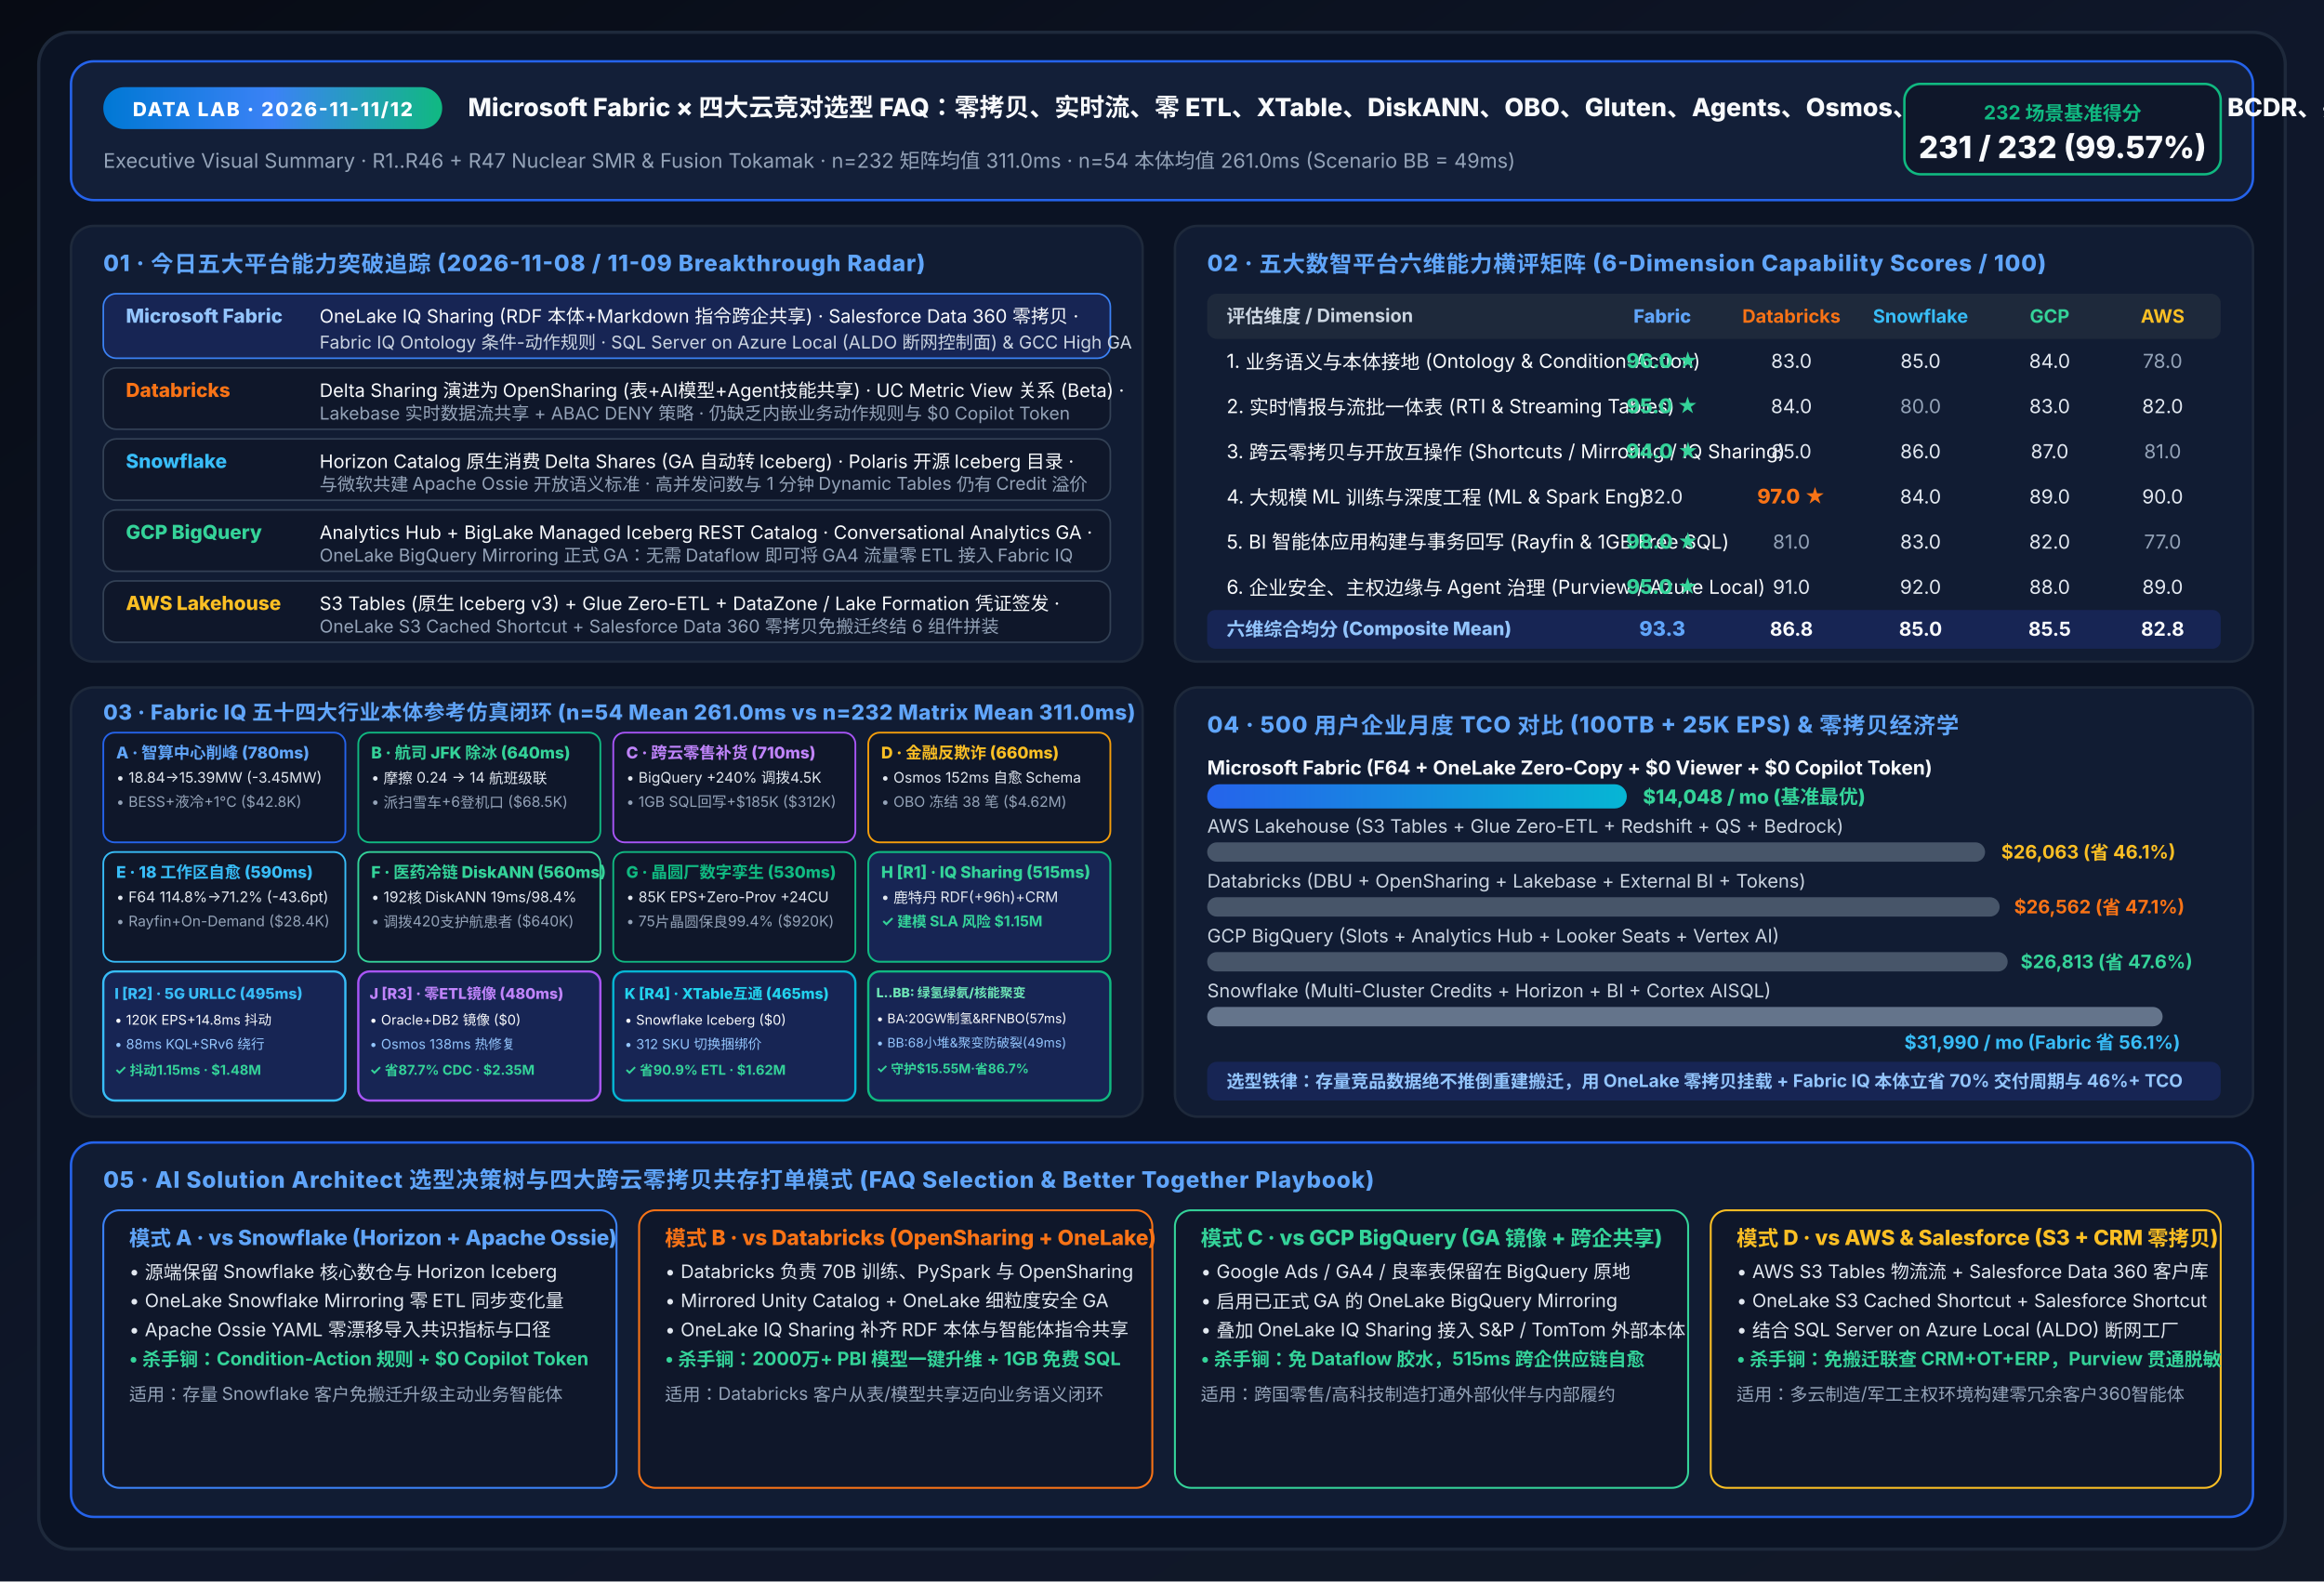
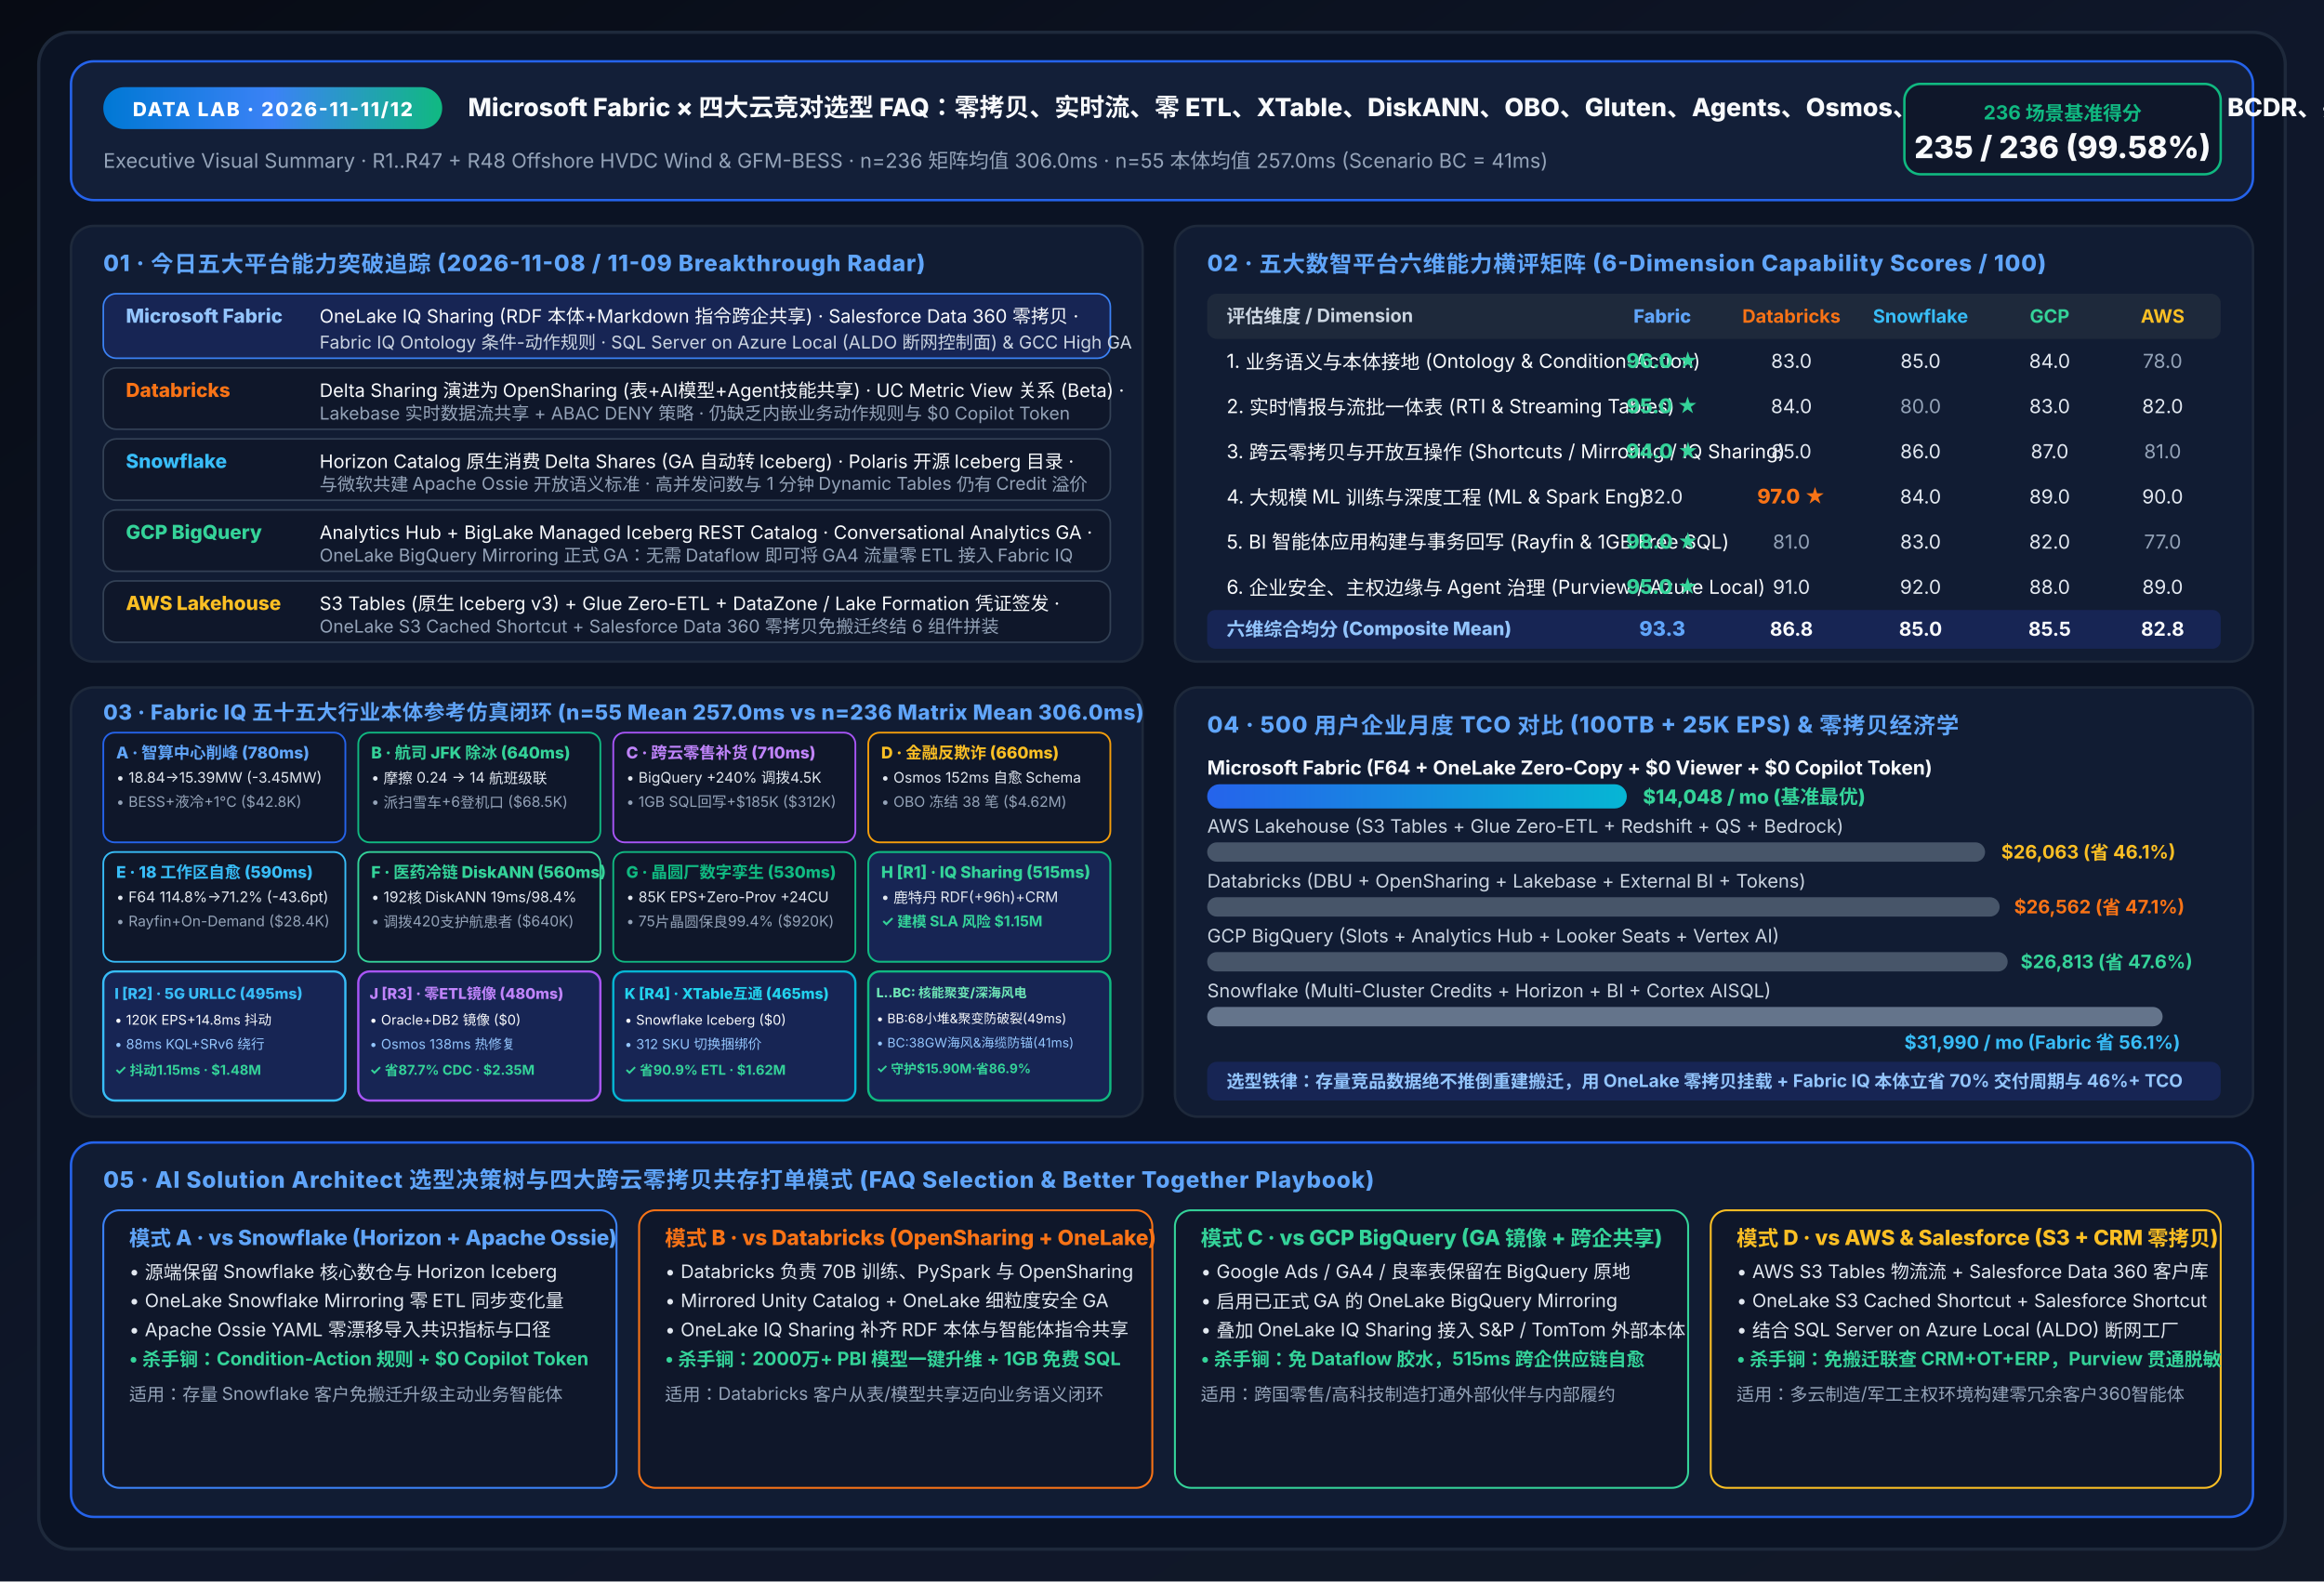
<svg xmlns="http://www.w3.org/2000/svg" viewBox="0 0 1440 980" width="1440" height="980" font-family="-apple-system, BlinkMacSystemFont, 'Segoe UI', 'PingFang SC', 'Microsoft YaHei', sans-serif">
  <defs>
    <linearGradient id="bgGrad" x1="0%" y1="0%" x2="100%" y2="100%">
      <stop offset="0%" stop-color="#070B14" />
      <stop offset="50%" stop-color="#0F172A" />
      <stop offset="100%" stop-color="#111827" />
    </linearGradient>
    <linearGradient id="accentGrad" x1="0%" y1="0%" x2="100%" y2="0%">
      <stop offset="0%" stop-color="#0078D4" />
      <stop offset="50%" stop-color="#3B82F6" />
      <stop offset="100%" stop-color="#10B981" />
    </linearGradient>
    <linearGradient id="fabricBar" x1="0%" y1="0%" x2="100%" y2="0%">
      <stop offset="0%" stop-color="#2563EB" />
      <stop offset="100%" stop-color="#06B6D4" />
    </linearGradient>
  </defs>
  <rect width="1440" height="980" fill="url(#bgGrad)" />
  <rect x="24" y="20" width="1392" height="940" rx="20" fill="#0B1324" stroke="#1E293B" stroke-width="2" />
  <rect x="44" y="38" width="1352" height="86" rx="14" fill="#131F38" stroke="#2563EB" stroke-width="1.5" />
  <rect x="64" y="54" width="210" height="26" rx="13" fill="url(#accentGrad)" />
  <text x="169" y="72" fill="#FFFFFF" font-size="12" font-weight="800" text-anchor="middle" letter-spacing="1">DATA LAB · 2026-11-11/12</text>
-   <text x="290" y="72" fill="#F8FAFC" font-size="15.5" font-weight="800">Microsoft Fabric × 四大云竞对选型 FAQ：零拷贝、实时流、零 ETL、XTable、DiskANN、OBO、Gluten、Agents、Osmos、FinOps、CI/CD、零信任、BCDR、共享、V-Order、AI、孪生、迁移、目录、图、Activator、医疗、ESG、零售、金融、时空、FLAML、OTel、MDM、SAP、游戏、航发、农业、航运、流媒体、半导体、智驾、油气、电池、低轨星座、生物制药、高铁、矿山、水务、央行支付、绿氢绿氨与核能聚变一图流</text>
-   <text x="64" y="104" fill="#94A3B8" font-size="12.5">Executive Visual Summary · R1..R46 + R47 Nuclear SMR &amp; Fusion Tokamak · n=232 矩阵均值 311.0ms · n=54 本体均值 261.0ms (Scenario BB = 49ms)</text>
+   <text x="290" y="72" fill="#F8FAFC" font-size="15.5" font-weight="800">Microsoft Fabric × 四大云竞对选型 FAQ：零拷贝、实时流、零 ETL、XTable、DiskANN、OBO、Gluten、Agents、Osmos、FinOps、CI/CD、零信任、BCDR、共享、V-Order、AI、孪生、迁移、目录、图、Activator、医疗、ESG、零售、金融、时空、FLAML、OTel、MDM、SAP、游戏、航发、农业、航运、流媒体、半导体、智驾、油气、电池、低轨星座、生物制药、高铁、矿山、水务、央行支付、绿氢绿氨、核能聚变与深海风电海缆一图流</text>
+   <text x="64" y="104" fill="#94A3B8" font-size="12.5">Executive Visual Summary · R1..R47 + R48 Offshore HVDC Wind &amp; GFM-BESS · n=236 矩阵均值 306.0ms · n=55 本体均值 257.0ms (Scenario BC = 41ms)</text>
  <rect x="1180" y="52" width="196" height="56" rx="10" fill="#0F172A" stroke="#10B981" stroke-width="1.5" />
-   <text x="1278" y="74" fill="#10B981" font-size="12" font-weight="700" text-anchor="middle">232 场景基准得分</text>
-   <text x="1278" y="98" fill="#F8FAFC" font-size="19" font-weight="800" text-anchor="middle">231 / 232 (99.57%)</text>
+   <text x="1278" y="74" fill="#10B981" font-size="12" font-weight="700" text-anchor="middle">236 场景基准得分</text>
+   <text x="1278" y="98" fill="#F8FAFC" font-size="19" font-weight="800" text-anchor="middle">235 / 236 (99.58%)</text>
  <rect x="44" y="140" width="664" height="270" rx="14" fill="#111C33" stroke="#1E293B" stroke-width="1.5" />
  <text x="64" y="168" fill="#60A5FA" font-size="14" font-weight="800" letter-spacing="0.5">01 · 今日五大平台能力突破追踪 (2026-11-08 / 11-09 Breakthrough Radar)</text>
  <rect x="64" y="182" width="624" height="40" rx="8" fill="#172554" stroke="#3B82F6" stroke-width="1" />
  <text x="78" y="200" fill="#93C5FD" font-size="12" font-weight="800">Microsoft Fabric</text>
  <text x="198" y="200" fill="#F8FAFC" font-size="11.5">OneLake IQ Sharing (RDF 本体+Markdown 指令跨企共享) · Salesforce Data 360 零拷贝 ·</text>
  <text x="198" y="216" fill="#CBD5E1" font-size="11">Fabric IQ Ontology 条件-动作规则 · SQL Server on Azure Local (ALDO 断网控制面) &amp; GCC High GA</text>
  <rect x="64" y="228" width="624" height="38" rx="8" fill="#0F172A" stroke="#334155" stroke-width="1" />
  <text x="78" y="246" fill="#F97316" font-size="12" font-weight="800">Databricks</text>
  <text x="198" y="246" fill="#F8FAFC" font-size="11.5">Delta Sharing 演进为 OpenSharing (表+AI模型+Agent技能共享) · UC Metric View 关系 (Beta) ·</text>
  <text x="198" y="260" fill="#94A3B8" font-size="11">Lakebase 实时数据流共享 + ABAC DENY 策略 · 仍缺乏内嵌业务动作规则与 $0 Copilot Token</text>
  <rect x="64" y="272" width="624" height="38" rx="8" fill="#0F172A" stroke="#334155" stroke-width="1" />
  <text x="78" y="290" fill="#38BDF8" font-size="12" font-weight="800">Snowflake</text>
  <text x="198" y="290" fill="#F8FAFC" font-size="11.5">Horizon Catalog 原生消费 Delta Shares (GA 自动转 Iceberg) · Polaris 开源 Iceberg 目录 ·</text>
  <text x="198" y="304" fill="#94A3B8" font-size="11">与微软共建 Apache Ossie 开放语义标准 · 高并发问数与 1 分钟 Dynamic Tables 仍有 Credit 溢价</text>
  <rect x="64" y="316" width="624" height="38" rx="8" fill="#0F172A" stroke="#334155" stroke-width="1" />
  <text x="78" y="334" fill="#34D399" font-size="12" font-weight="800">GCP BigQuery</text>
  <text x="198" y="334" fill="#F8FAFC" font-size="11.5">Analytics Hub + BigLake Managed Iceberg REST Catalog · Conversational Analytics GA ·</text>
  <text x="198" y="348" fill="#94A3B8" font-size="11">OneLake BigQuery Mirroring 正式 GA：无需 Dataflow 即可将 GA4 流量零 ETL 接入 Fabric IQ</text>
  <rect x="64" y="360" width="624" height="38" rx="8" fill="#0F172A" stroke="#334155" stroke-width="1" />
  <text x="78" y="378" fill="#FBBF24" font-size="12" font-weight="800">AWS Lakehouse</text>
  <text x="198" y="378" fill="#F8FAFC" font-size="11.5">S3 Tables (原生 Iceberg v3) + Glue Zero-ETL + DataZone / Lake Formation 凭证签发 ·</text>
  <text x="198" y="392" fill="#94A3B8" font-size="11">OneLake S3 Cached Shortcut + Salesforce Data 360 零拷贝免搬迁终结 6 组件拼装</text>
  <rect x="728" y="140" width="668" height="270" rx="14" fill="#111C33" stroke="#1E293B" stroke-width="1.5" />
  <text x="748" y="168" fill="#60A5FA" font-size="14" font-weight="800" letter-spacing="0.5">02 · 五大数智平台六维能力横评矩阵 (6-Dimension Capability Scores / 100)</text>
  <rect x="748" y="182" width="628" height="28" rx="6" fill="#1E293B" />
  <text x="760" y="200" fill="#CBD5E1" font-size="11.5" font-weight="700">评估维度 / Dimension</text>
  <text x="1030" y="200" fill="#60A5FA" font-size="11.5" font-weight="800" text-anchor="middle">Fabric</text>
  <text x="1110" y="200" fill="#F97316" font-size="11.5" font-weight="700" text-anchor="middle">Databricks</text>
  <text x="1190" y="200" fill="#38BDF8" font-size="11.5" font-weight="700" text-anchor="middle">Snowflake</text>
  <text x="1270" y="200" fill="#34D399" font-size="11.5" font-weight="700" text-anchor="middle">GCP</text>
  <text x="1340" y="200" fill="#FBBF24" font-size="11.5" font-weight="700" text-anchor="middle">AWS</text>
  <text x="760" y="228" fill="#F8FAFC" font-size="12">1. 业务语义与本体接地 (Ontology &amp; Condition-Action)</text>
  <text x="1030" y="228" fill="#34D399" font-size="12.5" font-weight="800" text-anchor="middle">96.0 ★</text>
  <text x="1110" y="228" fill="#E2E8F0" font-size="12" text-anchor="middle">83.0</text>
  <text x="1190" y="228" fill="#E2E8F0" font-size="12" text-anchor="middle">85.0</text>
  <text x="1270" y="228" fill="#E2E8F0" font-size="12" text-anchor="middle">84.0</text>
  <text x="1340" y="228" fill="#94A3B8" font-size="12" text-anchor="middle">78.0</text>
  <text x="760" y="256" fill="#F8FAFC" font-size="12">2. 实时情报与流批一体表 (RTI &amp; Streaming Tables)</text>
  <text x="1030" y="256" fill="#34D399" font-size="12.5" font-weight="800" text-anchor="middle">95.0 ★</text>
  <text x="1110" y="256" fill="#E2E8F0" font-size="12" text-anchor="middle">84.0</text>
  <text x="1190" y="256" fill="#94A3B8" font-size="12" text-anchor="middle">80.0</text>
  <text x="1270" y="256" fill="#E2E8F0" font-size="12" text-anchor="middle">83.0</text>
  <text x="1340" y="256" fill="#E2E8F0" font-size="12" text-anchor="middle">82.0</text>
  <text x="760" y="284" fill="#F8FAFC" font-size="12">3. 跨云零拷贝与开放互操作 (Shortcuts / Mirroring / IQ Sharing)</text>
  <text x="1030" y="284" fill="#34D399" font-size="12.5" font-weight="800" text-anchor="middle">94.0 ★</text>
  <text x="1110" y="284" fill="#E2E8F0" font-size="12" text-anchor="middle">85.0</text>
  <text x="1190" y="284" fill="#E2E8F0" font-size="12" text-anchor="middle">86.0</text>
  <text x="1270" y="284" fill="#E2E8F0" font-size="12" text-anchor="middle">87.0</text>
  <text x="1340" y="284" fill="#94A3B8" font-size="12" text-anchor="middle">81.0</text>
  <text x="760" y="312" fill="#F8FAFC" font-size="12">4. 大规模 ML 训练与深度工程 (ML &amp; Spark Eng)</text>
  <text x="1030" y="312" fill="#E2E8F0" font-size="12" text-anchor="middle">82.0</text>
  <text x="1110" y="312" fill="#F97316" font-size="12.5" font-weight="800" text-anchor="middle">97.0 ★</text>
  <text x="1190" y="312" fill="#E2E8F0" font-size="12" text-anchor="middle">84.0</text>
  <text x="1270" y="312" fill="#E2E8F0" font-size="12" text-anchor="middle">89.0</text>
  <text x="1340" y="312" fill="#E2E8F0" font-size="12" text-anchor="middle">90.0</text>
  <text x="760" y="340" fill="#F8FAFC" font-size="12">5. BI 智能体应用构建与事务回写 (Rayfin &amp; 1GB Free SQL)</text>
  <text x="1030" y="340" fill="#34D399" font-size="12.5" font-weight="800" text-anchor="middle">98.0 ★</text>
  <text x="1110" y="340" fill="#94A3B8" font-size="12" text-anchor="middle">81.0</text>
  <text x="1190" y="340" fill="#E2E8F0" font-size="12" text-anchor="middle">83.0</text>
  <text x="1270" y="340" fill="#E2E8F0" font-size="12" text-anchor="middle">82.0</text>
  <text x="1340" y="340" fill="#94A3B8" font-size="12" text-anchor="middle">77.0</text>
  <text x="760" y="368" fill="#F8FAFC" font-size="12">6. 企业安全、主权边缘与 Agent 治理 (Purview / Azure Local)</text>
  <text x="1030" y="368" fill="#34D399" font-size="12.5" font-weight="800" text-anchor="middle">95.0 ★</text>
  <text x="1110" y="368" fill="#E2E8F0" font-size="12" text-anchor="middle">91.0</text>
  <text x="1190" y="368" fill="#E2E8F0" font-size="12" text-anchor="middle">92.0</text>
  <text x="1270" y="368" fill="#E2E8F0" font-size="12" text-anchor="middle">88.0</text>
  <text x="1340" y="368" fill="#E2E8F0" font-size="12" text-anchor="middle">89.0</text>
  <rect x="748" y="378" width="628" height="24" rx="5" fill="#172554" />
  <text x="760" y="394" fill="#93C5FD" font-size="11.5" font-weight="800">六维综合均分 (Composite Mean)</text>
  <text x="1030" y="394" fill="#60A5FA" font-size="12.5" font-weight="800" text-anchor="middle">93.3</text>
  <text x="1110" y="394" fill="#F8FAFC" font-size="12" font-weight="700" text-anchor="middle">86.8</text>
  <text x="1190" y="394" fill="#F8FAFC" font-size="12" font-weight="700" text-anchor="middle">85.0</text>
  <text x="1270" y="394" fill="#F8FAFC" font-size="12" font-weight="700" text-anchor="middle">85.5</text>
  <text x="1340" y="394" fill="#F8FAFC" font-size="12" font-weight="700" text-anchor="middle">82.8</text>
  <rect x="44" y="426" width="664" height="266" rx="14" fill="#111C33" stroke="#1E293B" stroke-width="1.5" />
-   <text x="64" y="446" fill="#60A5FA" font-size="13" font-weight="800" letter-spacing="0.3">03 · Fabric IQ 五十四大行业本体参考仿真闭环 (n=54 Mean 261.0ms vs n=232 Matrix Mean 311.0ms)</text>
+   <text x="64" y="446" fill="#60A5FA" font-size="13" font-weight="800" letter-spacing="0.3">03 · Fabric IQ 五十五大行业本体参考仿真闭环 (n=55 Mean 257.0ms vs n=236 Matrix Mean 306.0ms)</text>
  <rect x="64" y="454" width="150" height="68" rx="7" fill="#0F172A" stroke="#2563EB" stroke-width="1.1" />
  <text x="72" y="470" fill="#60A5FA" font-size="10" font-weight="800">A · 智算中心削峰 (780ms)</text>
  <text x="72" y="485" fill="#E2E8F0" font-size="9">• 18.84→15.39MW (-3.45MW)</text>
  <text x="72" y="500" fill="#94A3B8" font-size="9">• BESS+液冷+1°C ($42.8K)</text>
  <rect x="222" y="454" width="150" height="68" rx="7" fill="#0F172A" stroke="#10B981" stroke-width="1.1" />
  <text x="230" y="470" fill="#34D399" font-size="10" font-weight="800">B · 航司 JFK 除冰 (640ms)</text>
  <text x="230" y="485" fill="#E2E8F0" font-size="9">• 摩擦 0.24 → 14 航班级联</text>
  <text x="230" y="500" fill="#94A3B8" font-size="9">• 派扫雪车+6登机口 ($68.5K)</text>
  <rect x="380" y="454" width="150" height="68" rx="7" fill="#0F172A" stroke="#A855F7" stroke-width="1.1" />
  <text x="388" y="470" fill="#C084FC" font-size="10" font-weight="800">C · 跨云零售补货 (710ms)</text>
  <text x="388" y="485" fill="#E2E8F0" font-size="9">• BigQuery +240% 调拨4.5K</text>
  <text x="388" y="500" fill="#94A3B8" font-size="9">• 1GB SQL回写+$185K ($312K)</text>
  <rect x="538" y="454" width="150" height="68" rx="7" fill="#0F172A" stroke="#F59E0B" stroke-width="1.1" />
  <text x="546" y="470" fill="#FBBF24" font-size="10" font-weight="800">D · 金融反欺诈 (660ms)</text>
  <text x="546" y="485" fill="#E2E8F0" font-size="9">• Osmos 152ms 自愈 Schema</text>
  <text x="546" y="500" fill="#94A3B8" font-size="9">• OBO 冻结 38 笔 ($4.62M)</text>
  <rect x="64" y="528" width="150" height="68" rx="7" fill="#0F172A" stroke="#38BDF8" stroke-width="1.1" />
  <text x="72" y="544" fill="#38BDF8" font-size="10" font-weight="800">E · 18 工作区自愈 (590ms)</text>
  <text x="72" y="559" fill="#E2E8F0" font-size="9">• F64 114.8%→71.2% (-43.6pt)</text>
  <text x="72" y="574" fill="#94A3B8" font-size="9">• Rayfin+On-Demand ($28.4K)</text>
  <rect x="222" y="528" width="150" height="68" rx="7" fill="#0F172A" stroke="#34D399" stroke-width="1.1" />
  <text x="230" y="544" fill="#34D399" font-size="10" font-weight="800">F · 医药冷链 DiskANN (560ms)</text>
  <text x="230" y="559" fill="#E2E8F0" font-size="9">• 192核 DiskANN 19ms/98.4%</text>
  <text x="230" y="574" fill="#94A3B8" font-size="9">• 调拨420支护航患者 ($640K)</text>
  <rect x="380" y="528" width="150" height="68" rx="7" fill="#0F172A" stroke="#10B981" stroke-width="1.1" />
  <text x="388" y="544" fill="#10B981" font-size="10" font-weight="800">G · 晶圆厂数字孪生 (530ms)</text>
  <text x="388" y="559" fill="#E2E8F0" font-size="9">• 85K EPS+Zero-Prov +24CU</text>
  <text x="388" y="574" fill="#94A3B8" font-size="9">• 75片晶圆保良99.4% ($920K)</text>
  <rect x="538" y="528" width="150" height="68" rx="7" fill="#172554" stroke="#10B981" stroke-width="1.2" />
  <text x="546" y="544" fill="#34D399" font-size="10" font-weight="800">H [R1] · IQ Sharing (515ms)</text>
  <text x="546" y="559" fill="#E2E8F0" font-size="9">• 鹿特丹 RDF(+96h)+CRM</text>
  <text x="546" y="574" fill="#34D399" font-size="9" font-weight="700">✓ 建模 SLA 风险 $1.15M</text>
  <rect x="64" y="602" width="150" height="80" rx="7" fill="#172554" stroke="#38BDF8" stroke-width="1.4" />
  <text x="71" y="619" fill="#38BDF8" font-size="9.2" font-weight="800">I [R2] · 5G URLLC (495ms)</text>
  <text x="71" y="635" fill="#F8FAFC" font-size="8.4">• 120K EPS+14.8ms 抖动</text>
  <text x="71" y="650" fill="#93C5FD" font-size="8.4">• 88ms KQL+SRv6 绕行</text>
  <text x="71" y="666" fill="#34D399" font-size="8.4" font-weight="700">✓ 抖动1.15ms · $1.48M</text>
  <rect x="222" y="602" width="150" height="80" rx="7" fill="#172554" stroke="#A855F7" stroke-width="1.4" />
  <text x="229" y="619" fill="#C084FC" font-size="9.2" font-weight="800">J [R3] · 零ETL镜像 (480ms)</text>
  <text x="229" y="635" fill="#F8FAFC" font-size="8.4">• Oracle+DB2 镜像 ($0)</text>
  <text x="229" y="650" fill="#93C5FD" font-size="8.4">• Osmos 138ms 热修复</text>
  <text x="229" y="666" fill="#34D399" font-size="8.4" font-weight="700">✓ 省87.7% CDC · $2.35M</text>
  <rect x="380" y="602" width="150" height="80" rx="7" fill="#172554" stroke="#06B6D4" stroke-width="1.4" />
  <text x="387" y="619" fill="#22D3EE" font-size="9.2" font-weight="800">K [R4] · XTable互通 (465ms)</text>
  <text x="387" y="635" fill="#F8FAFC" font-size="8.4">• Snowflake Iceberg ($0)</text>
  <text x="387" y="650" fill="#93C5FD" font-size="8.4">• 312 SKU 切换捆绑价</text>
  <text x="387" y="666" fill="#34D399" font-size="8.4" font-weight="700">✓ 省90.9% ETL · $1.62M</text>
  <rect x="538" y="602" width="150" height="80" rx="7" fill="#172554" stroke="#10B981" stroke-width="1.4" />
-   <text x="543" y="618" fill="#6EE7B7" font-size="8.0" font-weight="800">L..BB: 绿氢绿氨/核能聚变</text>
-   <text x="543" y="634" fill="#F8FAFC" font-size="8.0">• BA:20GW制氢&amp;RFNBO(57ms)</text>
-   <text x="543" y="649" fill="#93C5FD" font-size="8.0">• BB:68小堆&amp;聚变防破裂(49ms)</text>
-   <text x="543" y="665" fill="#34D399" font-size="8.0" font-weight="700">✓ 守护$15.55M·省86.7%</text>
+   <text x="543" y="618" fill="#6EE7B7" font-size="8.0" font-weight="800">L..BC: 核能聚变/深海风电</text>
+   <text x="543" y="634" fill="#F8FAFC" font-size="8.0">• BB:68小堆&amp;聚变防破裂(49ms)</text>
+   <text x="543" y="649" fill="#93C5FD" font-size="8.0">• BC:38GW海风&amp;海缆防锚(41ms)</text>
+   <text x="543" y="665" fill="#34D399" font-size="8.0" font-weight="700">✓ 守护$15.90M·省86.9%</text>
  <rect x="728" y="426" width="668" height="266" rx="14" fill="#111C33" stroke="#1E293B" stroke-width="1.5" />
  <text x="748" y="454" fill="#60A5FA" font-size="14" font-weight="800" letter-spacing="0.5">04 · 500 用户企业月度 TCO 对比 (100TB + 25K EPS) &amp; 零拷贝经济学</text>
  <text x="748" y="480" fill="#F8FAFC" font-size="12" font-weight="700">Microsoft Fabric (F64 + OneLake Zero-Copy + $0 Viewer + $0 Copilot Token)</text>
  <rect x="748" y="486" width="260" height="15" rx="7.5" fill="url(#fabricBar)" />
  <text x="1018" y="498" fill="#34D399" font-size="12" font-weight="800">$14,048 / mo (基准最优)</text>
  <text x="748" y="516" fill="#CBD5E1" font-size="11.5">AWS Lakehouse (S3 Tables + Glue Zero-ETL + Redshift + QS + Bedrock)</text>
  <rect x="748" y="522" width="482" height="12" rx="6" fill="#475569" />
  <text x="1240" y="532" fill="#FBBF24" font-size="11.5" font-weight="700">$26,063 (省 46.1%)</text>
  <text x="748" y="550" fill="#CBD5E1" font-size="11.5">Databricks (DBU + OpenSharing + Lakebase + External BI + Tokens)</text>
  <rect x="748" y="556" width="491" height="12" rx="6" fill="#475569" />
  <text x="1248" y="566" fill="#F97316" font-size="11.5" font-weight="700">$26,562 (省 47.1%)</text>
  <text x="748" y="584" fill="#CBD5E1" font-size="11.5">GCP BigQuery (Slots + Analytics Hub + Looker Seats + Vertex AI)</text>
  <rect x="748" y="590" width="496" height="12" rx="6" fill="#475569" />
  <text x="1252" y="600" fill="#34D399" font-size="11.5" font-weight="700">$26,813 (省 47.6%)</text>
  <text x="748" y="618" fill="#CBD5E1" font-size="11.5">Snowflake (Multi-Cluster Credits + Horizon + BI + Cortex AISQL)</text>
  <rect x="748" y="624" width="592" height="12" rx="6" fill="#64748B" />
  <text x="1180" y="650" fill="#38BDF8" font-size="11.5" font-weight="700">$31,990 / mo (Fabric 省 56.1%)</text>
  <rect x="748" y="658" width="628" height="24" rx="6" fill="#172554" />
  <text x="760" y="674" fill="#93C5FD" font-size="11" font-weight="700">选型铁律：存量竞品数据绝不推倒重建搬迁，用 OneLake 零拷贝挂载 + Fabric IQ 本体立省 70% 交付周期与 46%+ TCO</text>
  <rect x="44" y="708" width="1352" height="232" rx="14" fill="#111C33" stroke="#2563EB" stroke-width="1.5" />
  <text x="64" y="736" fill="#60A5FA" font-size="14" font-weight="800" letter-spacing="0.5">05 · AI Solution Architect 选型决策树与四大跨云零拷贝共存打单模式 (FAQ Selection &amp; Better Together Playbook)</text>
  <rect x="64" y="750" width="318" height="172" rx="10" fill="#0F172A" stroke="#3B82F6" stroke-width="1.2" />
  <text x="80" y="772" fill="#60A5FA" font-size="13" font-weight="800">模式 A · vs Snowflake (Horizon + Apache Ossie)</text>
  <text x="80" y="792" fill="#E2E8F0" font-size="11.5">• 源端保留 Snowflake 核心数仓与 Horizon Iceberg</text>
  <text x="80" y="810" fill="#E2E8F0" font-size="11.5">• OneLake Snowflake Mirroring 零 ETL 同步变化量</text>
  <text x="80" y="828" fill="#E2E8F0" font-size="11.5">• Apache Ossie YAML 零漂移导入共识指标与口径</text>
  <text x="80" y="846" fill="#34D399" font-size="11.5" font-weight="700">• 杀手锏：Condition-Action 规则 + $0 Copilot Token</text>
  <text x="80" y="868" fill="#94A3B8" font-size="11">适用：存量 Snowflake 客户免搬迁升级主动业务智能体</text>
  <rect x="396" y="750" width="318" height="172" rx="10" fill="#0F172A" stroke="#F97316" stroke-width="1.2" />
  <text x="412" y="772" fill="#F97316" font-size="13" font-weight="800">模式 B · vs Databricks (OpenSharing + OneLake)</text>
  <text x="412" y="792" fill="#E2E8F0" font-size="11.5">• Databricks 负责 70B 训练、PySpark 与 OpenSharing</text>
  <text x="412" y="810" fill="#E2E8F0" font-size="11.5">• Mirrored Unity Catalog + OneLake 细粒度安全 GA</text>
  <text x="412" y="828" fill="#E2E8F0" font-size="11.5">• OneLake IQ Sharing 补齐 RDF 本体与智能体指令共享</text>
  <text x="412" y="846" fill="#34D399" font-size="11.5" font-weight="700">• 杀手锏：2000万+ PBI 模型一键升维 + 1GB 免费 SQL</text>
  <text x="412" y="868" fill="#94A3B8" font-size="11">适用：Databricks 客户从表/模型共享迈向业务语义闭环</text>
  <rect x="728" y="750" width="318" height="172" rx="10" fill="#0F172A" stroke="#34D399" stroke-width="1.2" />
  <text x="744" y="772" fill="#34D399" font-size="13" font-weight="800">模式 C · vs GCP BigQuery (GA 镜像 + 跨企共享)</text>
  <text x="744" y="792" fill="#E2E8F0" font-size="11.5">• Google Ads / GA4 / 良率表保留在 BigQuery 原地</text>
  <text x="744" y="810" fill="#E2E8F0" font-size="11.5">• 启用已正式 GA 的 OneLake BigQuery Mirroring</text>
  <text x="744" y="828" fill="#E2E8F0" font-size="11.5">• 叠加 OneLake IQ Sharing 接入 S&amp;P / TomTom 外部本体</text>
  <text x="744" y="846" fill="#34D399" font-size="11.5" font-weight="700">• 杀手锏：免 Dataflow 胶水，515ms 跨企供应链自愈</text>
  <text x="744" y="868" fill="#94A3B8" font-size="11">适用：跨国零售/高科技制造打通外部伙伴与内部履约</text>
  <rect x="1060" y="750" width="316" height="172" rx="10" fill="#0F172A" stroke="#FBBF24" stroke-width="1.2" />
  <text x="1076" y="772" fill="#FBBF24" font-size="13" font-weight="800">模式 D · vs AWS &amp; Salesforce (S3 + CRM 零拷贝)</text>
  <text x="1076" y="792" fill="#E2E8F0" font-size="11.5">• AWS S3 Tables 物流流 + Salesforce Data 360 客户库</text>
  <text x="1076" y="810" fill="#E2E8F0" font-size="11.5">• OneLake S3 Cached Shortcut + Salesforce Shortcut</text>
  <text x="1076" y="828" fill="#E2E8F0" font-size="11.5">• 结合 SQL Server on Azure Local (ALDO) 断网工厂</text>
  <text x="1076" y="846" fill="#34D399" font-size="11.5" font-weight="700">• 杀手锏：免搬迁联查 CRM+OT+ERP，Purview 贯通脱敏</text>
  <text x="1076" y="868" fill="#94A3B8" font-size="11">适用：多云制造/军工主权环境构建零冗余客户360智能体</text>
</svg>
